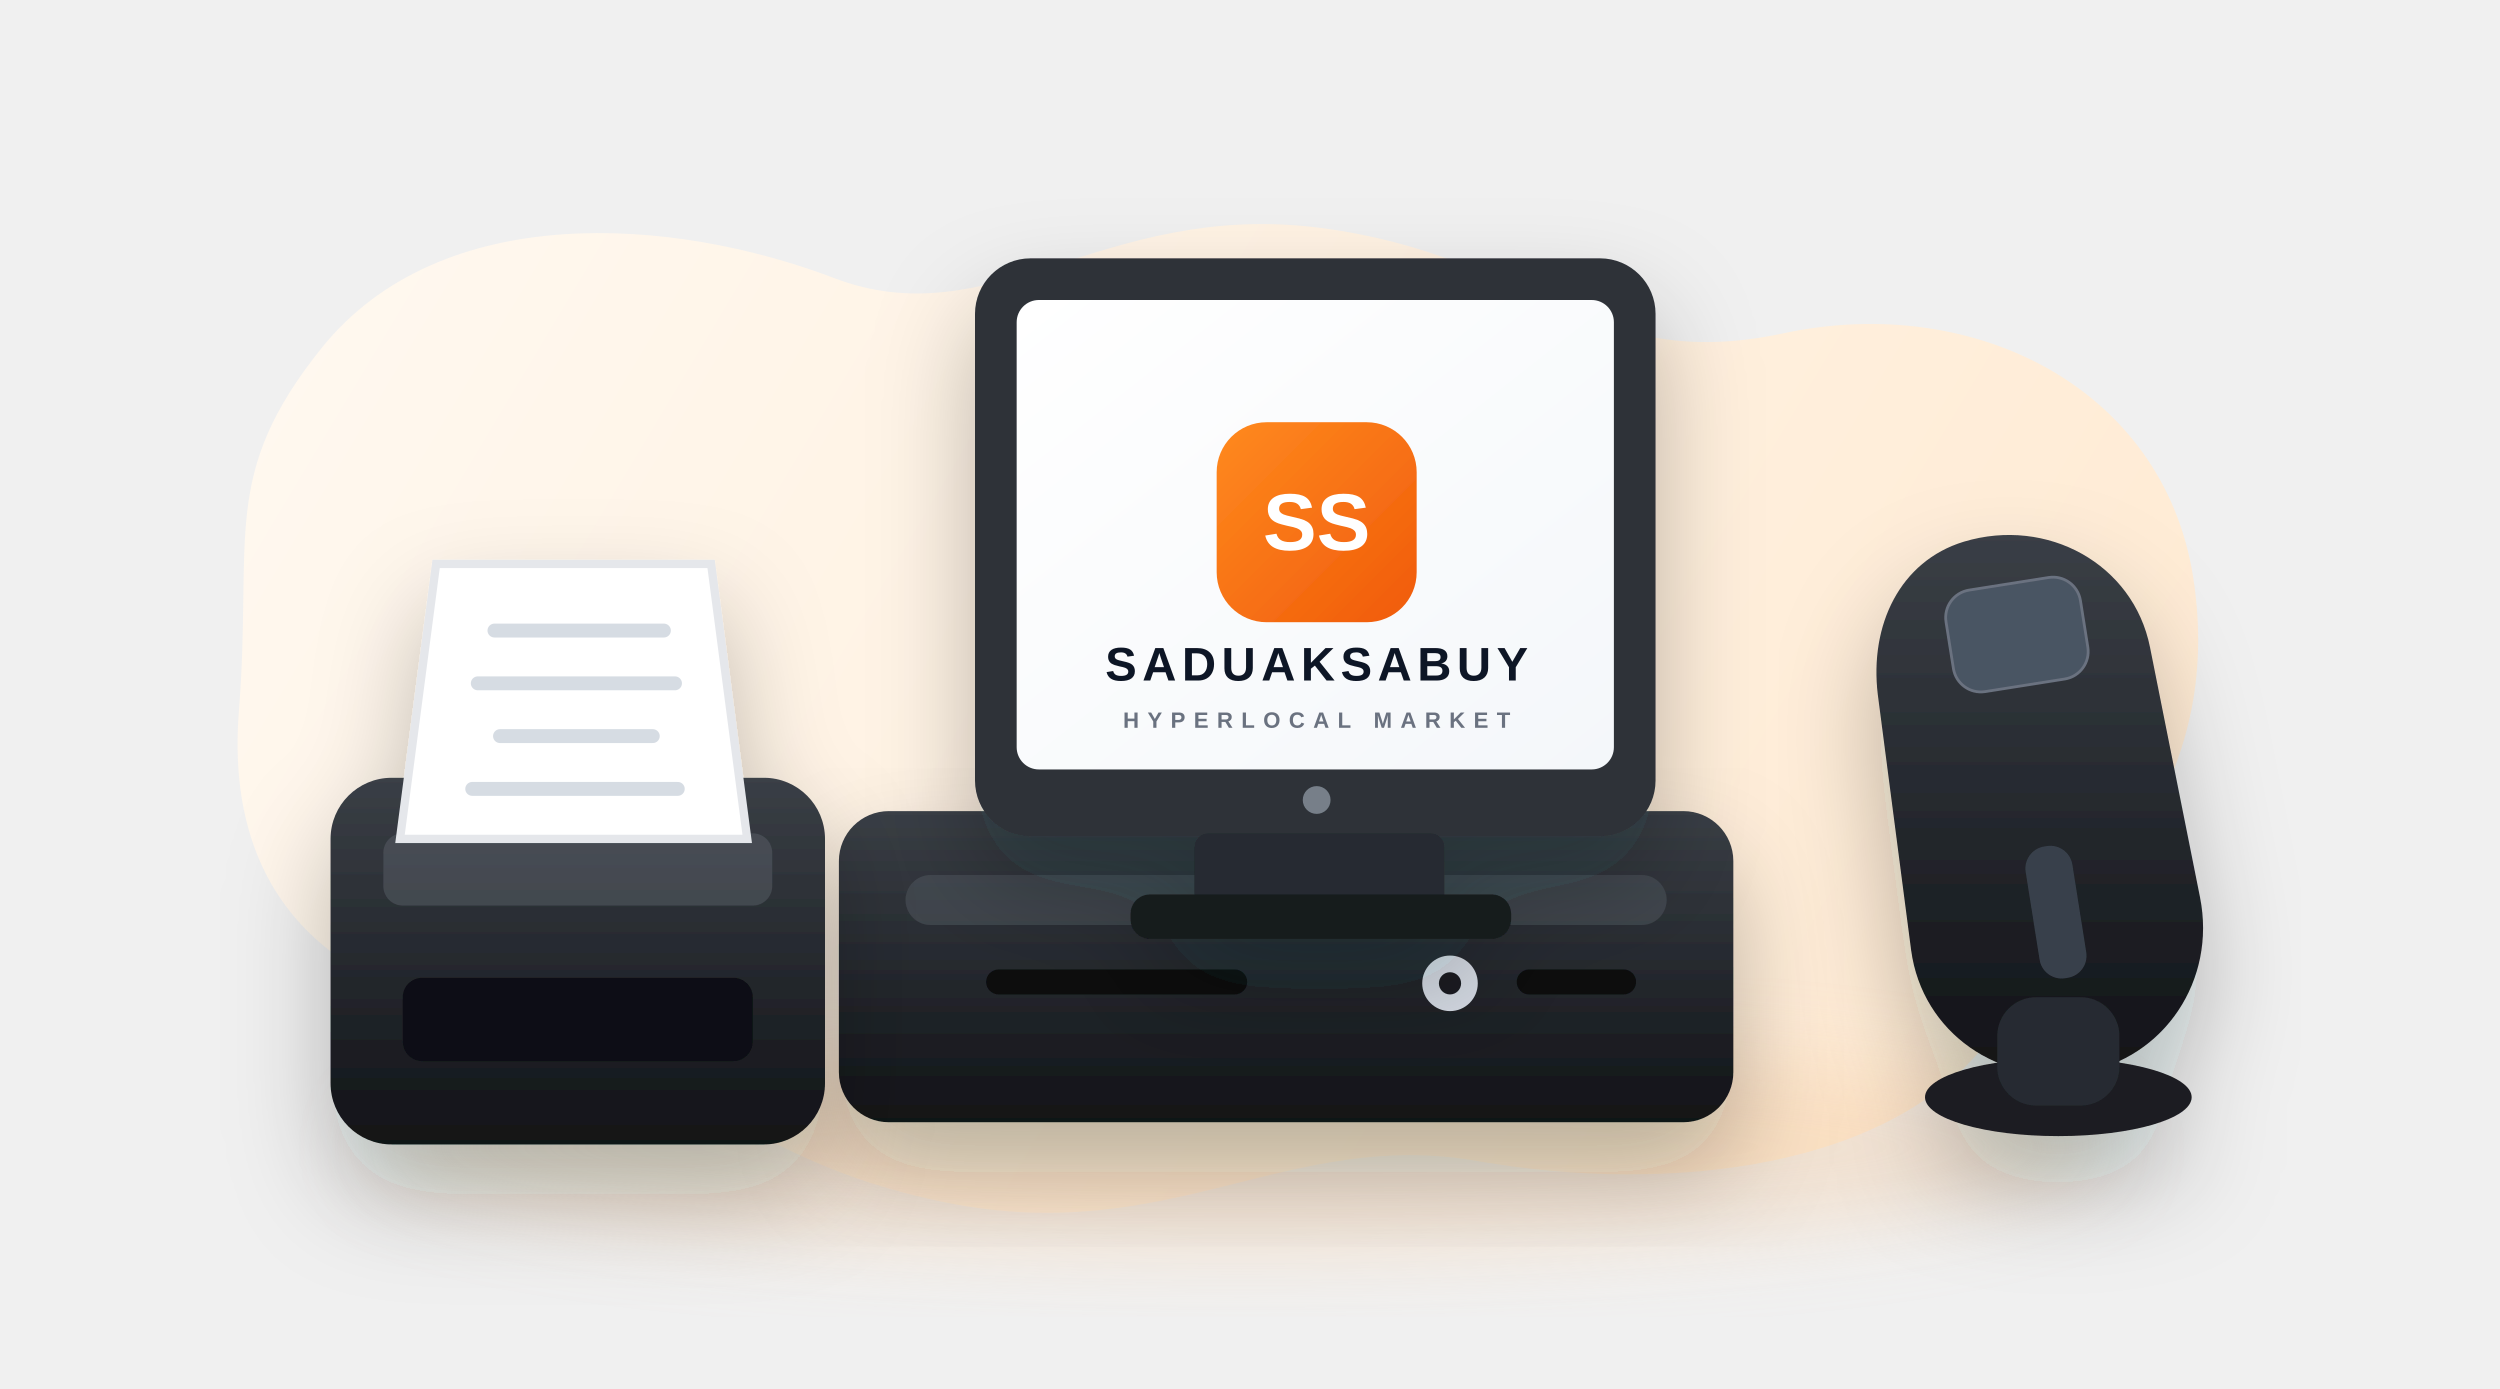
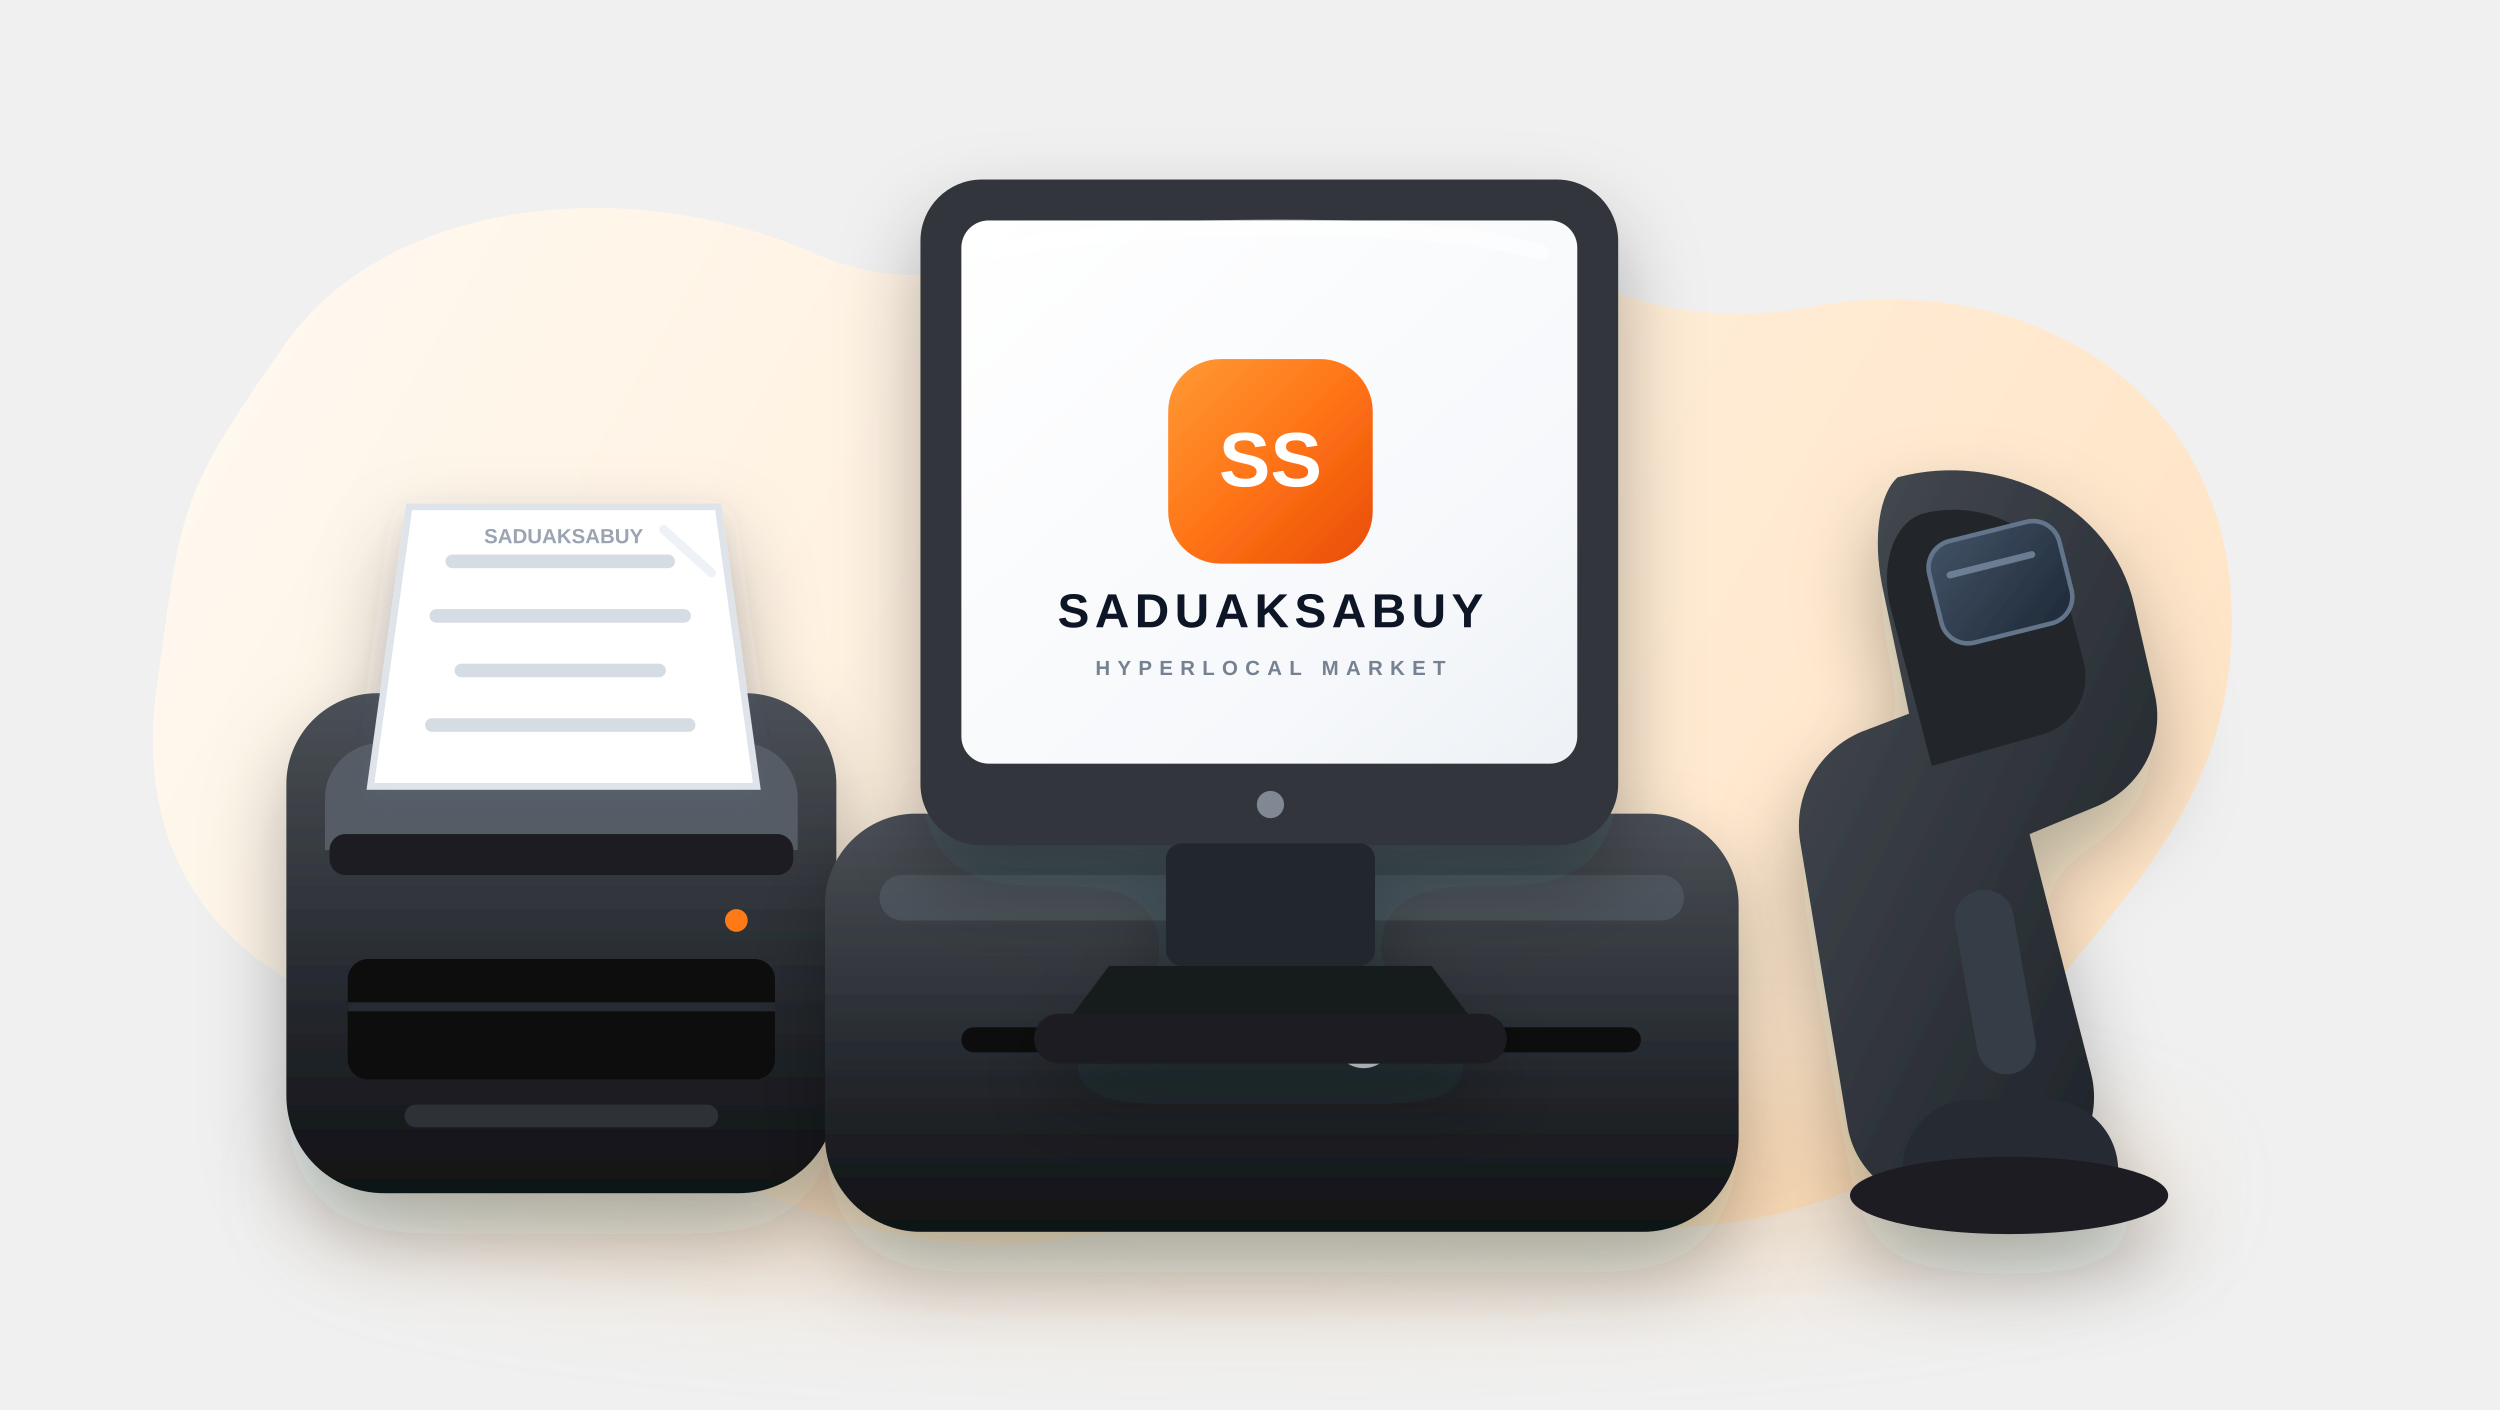
- <svg xmlns="http://www.w3.org/2000/svg" width="900" height="500" viewBox="0 0 900 500" fill="none">
+ <svg xmlns="http://www.w3.org/2000/svg" width="1100" height="620" viewBox="0 0 1100 620" fill="none">
  <defs>
-     <linearGradient id="bg" x1="96" y1="46" x2="782" y2="456" gradientUnits="userSpaceOnUse">
-       <stop stop-color="#FFF9F1" />
-       <stop offset="1" stop-color="#FFE9D0" />
+     <linearGradient id="blob" x1="140" y1="90" x2="920" y2="540" gradientUnits="userSpaceOnUse">
+       <stop stop-color="#FFF8EF" />
+       <stop offset="0.52" stop-color="#FFEED9" />
+       <stop offset="1" stop-color="#FFE3C4" />
    </linearGradient>
-     <linearGradient id="dark" x1="0" y1="0" x2="0" y2="1">
-       <stop stop-color="#3A3F46" />
-       <stop offset="1" stop-color="#111317" />
+     <linearGradient id="metal" x1="0" y1="0" x2="0" y2="1">
+       <stop stop-color="#4B5057" />
+       <stop offset="0.5" stop-color="#2B2F35" />
+       <stop offset="1" stop-color="#101215" />
+     </linearGradient>
+     <linearGradient id="metalSoft" x1="0" y1="0" x2="1" y2="1">
+       <stop stop-color="#474D55" />
+       <stop offset="1" stop-color="#1B1F24" />
    </linearGradient>
    <linearGradient id="screen" x1="0" y1="0" x2="1" y2="1">
      <stop stop-color="#FFFFFF" />
-       <stop offset="1" stop-color="#F4F7FA" />
+       <stop offset="0.72" stop-color="#F6F8FB" />
+       <stop offset="1" stop-color="#EDF1F5" />
    </linearGradient>
    <linearGradient id="orange" x1="0" y1="0" x2="1" y2="1">
-       <stop stop-color="#FF8A1F" />
-       <stop offset="1" stop-color="#F05A0A" />
+       <stop stop-color="#FF9A35" />
+       <stop offset="0.5" stop-color="#FF7417" />
+       <stop offset="1" stop-color="#E94B05" />
    </linearGradient>
-     <filter id="shadow" x="-30%" y="-30%" width="160%" height="170%">
-       <feDropShadow dx="0" dy="18" stdDeviation="18" flood-color="#0F172A" flood-opacity="0.26" />
+     <linearGradient id="glass" x1="0" y1="0" x2="1" y2="1">
+       <stop stop-color="#425266" />
+       <stop offset="1" stop-color="#1E2937" />
+     </linearGradient>
+     <filter id="objectShadow" x="-35%" y="-35%" width="170%" height="190%">
+       <feDropShadow dx="0" dy="18" stdDeviation="18" flood-color="#0F172A" flood-opacity="0.30" />
    </filter>
-     <filter id="soft" x="-30%" y="-30%" width="160%" height="160%">
-       <feGaussianBlur stdDeviation="14" />
+     <filter id="softShadow" x="-40%" y="-40%" width="180%" height="180%">
+       <feGaussianBlur stdDeviation="22" />
+     </filter>
+     <filter id="paperShadow" x="-40%" y="-40%" width="180%" height="180%">
+       <feDropShadow dx="0" dy="5" stdDeviation="5" flood-color="#64748B" flood-opacity="0.18" />
    </filter>
  </defs>
-   <path d="M116 125C159 72 242 78 300 100C357 122 397 72 475 82C553 92 572 135 642 120C712 105 781 141 790 211C800 285 752 325 717 373C682 421 601 430 532 418C464 406 421 449 341 433C261 417 242 376 179 366C116 356 81 320 86 256C91 193 79 171 116 125Z" fill="url(#bg)" />
-   <ellipse cx="447" cy="413" rx="313" ry="38" fill="#F3CDA7" opacity="0.42" filter="url(#soft)" />
-   <g filter="url(#shadow)">
-     <rect x="302" y="292" width="322" height="112" rx="18" fill="url(#dark)" />
-     <rect x="326" y="315" width="274" height="18" rx="9" fill="#535A64" opacity="0.48" />
-     <rect x="355" y="349" width="94" height="9" rx="4.5" fill="#0B0D10" />
-     <circle cx="522" cy="354" r="10" fill="#D8DEE7" />
-     <circle cx="522" cy="354" r="4" fill="#1B1F24" />
-     <rect x="546" y="349" width="43" height="9" rx="4.5" fill="#0B0D10" />
+   <path d="M125 152C173 84 282 78 357 111C430 143 478 88 575 91C672 94 706 152 797 135C888 118 982 168 982 273C982 365 919 404 873 476C826 548 710 551 626 528C541 505 493 566 389 542C285 518 263 469 181 451C100 434 58 380 69 302C80 223 78 219 125 152Z" fill="url(#blob)" />
+   <ellipse cx="548" cy="522" rx="410" ry="52" fill="#EFC28E" opacity="0.34" filter="url(#softShadow)" />
+   <g filter="url(#objectShadow)">
+     <path d="M126 345C126 323 144 305 166 305H328C350 305 368 323 368 345V482C368 506 349 525 325 525H169C145 525 126 506 126 482V345Z" fill="url(#metal)" />
+     <path d="M143 351C143 338 154 327 167 327H327C340 327 351 338 351 351V374H143V351Z" fill="#555C65" />
+     <rect x="145" y="367" width="204" height="18" rx="7" fill="#1A1D21" />
+     <rect x="153" y="422" width="188" height="53" rx="9" fill="#090B0D" />
+     <path d="M153 443H341" stroke="#252A30" stroke-width="4" />
+     <rect x="178" y="486" width="138" height="10" rx="5" fill="#343A42" opacity="0.75" />
+     <circle cx="324" cy="405" r="5" fill="#FF7A18" />
+     <path d="M180 223H316L333 346H163L180 223Z" fill="#FFFFFF" stroke="#DFE4EA" stroke-width="3" filter="url(#paperShadow)" />
+     <path d="M199 247H294" stroke="#D5DCE4" stroke-width="6" stroke-linecap="round" />
+     <path d="M192 271H301" stroke="#D5DCE4" stroke-width="6" stroke-linecap="round" />
+     <path d="M203 295H290" stroke="#D5DCE4" stroke-width="6" stroke-linecap="round" />
+     <path d="M190 319H303" stroke="#D5DCE4" stroke-width="6" stroke-linecap="round" />
+     <path d="M292 233L313 252" stroke="#EEF2F6" stroke-width="4" stroke-linecap="round" />
+     <text x="248" y="239" text-anchor="middle" font-family="Arial, sans-serif" font-size="9" font-weight="700" fill="#9AA4B2">SADUAKSABUY</text>
  </g>
-   <g filter="url(#shadow)">
-     <rect x="351" y="93" width="245" height="208" rx="20" fill="#2E3339" />
-     <rect x="366" y="108" width="215" height="169" rx="8" fill="url(#screen)" />
-     <circle cx="474" cy="288" r="5" fill="#777F89" />
-     <rect x="430" y="300" width="90" height="27" rx="5" fill="#252A30" />
-     <rect x="407" y="322" width="137" height="16" rx="7" fill="#171A1F" />
-     <rect x="438" y="152" width="72" height="72" rx="18" fill="url(#orange)" />
-     <text x="474" y="198" text-anchor="middle" font-family="Arial, sans-serif" font-size="29" font-weight="700" fill="white">SS</text>
-     <text x="474" y="245" text-anchor="middle" font-family="Arial, sans-serif" font-size="17" font-weight="800" letter-spacing="2" fill="#111827">SADUAKSABUY</text>
-     <text x="474" y="262" text-anchor="middle" font-family="Arial, sans-serif" font-size="8" font-weight="700" letter-spacing="3" fill="#6B7280">HYPERLOCAL MARKET</text>
+   <g filter="url(#objectShadow)">
+     <path d="M363 398C363 376 381 358 403 358H725C747 358 765 376 765 398V500C765 523 746 542 723 542H405C382 542 363 523 363 500V398Z" fill="url(#metal)" />
+     <rect x="387" y="385" width="354" height="20" rx="10" fill="#5A626C" opacity="0.52" />
+     <rect x="423" y="452" width="132" height="11" rx="5.5" fill="#090B0D" />
+     <rect x="646" y="452" width="76" height="11" rx="5.5" fill="#090B0D" />
+     <circle cx="600" cy="457" r="13" fill="#D7DCE3" />
+     <circle cx="600" cy="457" r="5" fill="#1B1F24" />
+     <path d="M385 493H741" stroke="#1E2329" stroke-width="3" opacity="0.7" />
  </g>
-   <g filter="url(#shadow)">
-     <rect x="119" y="280" width="178" height="132" rx="22" fill="url(#dark)" />
-     <rect x="138" y="300" width="140" height="26" rx="7" fill="#555C65" opacity="0.55" />
-     <rect x="145" y="352" width="126" height="30" rx="7" fill="#0D0F12" />
-     <path d="M157 203H256L269 302H144L157 203Z" fill="#FFFFFF" stroke="#E5E7EB" stroke-width="3" />
-     <path d="M178 227H239" stroke="#D6DCE3" stroke-width="5" stroke-linecap="round" />
-     <path d="M172 246H243" stroke="#D6DCE3" stroke-width="5" stroke-linecap="round" />
-     <path d="M180 265H235" stroke="#D6DCE3" stroke-width="5" stroke-linecap="round" />
-     <path d="M170 284H244" stroke="#D6DCE3" stroke-width="5" stroke-linecap="round" />
+   <g filter="url(#objectShadow)">
+     <rect x="405" y="79" width="307" height="293" rx="27" fill="#30353B" />
+     <rect x="423" y="97" width="271" height="239" rx="12" fill="url(#screen)" />
+     <path d="M438 111C478 98 629 95 678 111" stroke="#FFFFFF" stroke-width="7" stroke-linecap="round" opacity="0.5" />
+     <rect x="514" y="158" width="90" height="90" rx="23" fill="url(#orange)" />
+     <text x="559" y="214" text-anchor="middle" font-family="Arial, sans-serif" font-size="34" font-weight="700" fill="white">SS</text>
+     <text x="559" y="276" text-anchor="middle" font-family="Arial, sans-serif" font-size="21" font-weight="800" letter-spacing="2.4" fill="#111827">SADUAKSABUY</text>
+     <text x="559" y="297" text-anchor="middle" font-family="Arial, sans-serif" font-size="9" font-weight="700" letter-spacing="3.2" fill="#768191">HYPERLOCAL MARKET</text>
+     <circle cx="559" cy="354" r="6" fill="#7F8893" />
+     <rect x="513" y="371" width="92" height="54" rx="7" fill="#24282D" />
+     <path d="M488 425H630L648 449H470L488 425Z" fill="#171A1E" />
+     <rect x="455" y="446" width="208" height="22" rx="11" fill="#1A1D21" />
  </g>
-   <g filter="url(#shadow)">
-     <path d="M707 195C737 186 768 203 774 233L792 323C798 353 779 381 750 386C720 391 692 372 688 342L676 250C673 225 684 202 707 195Z" fill="url(#dark)" />
-     <rect x="699" y="214" width="49" height="37" rx="10" transform="rotate(-9 699 214)" fill="#4A5563" stroke="#6B7280" />
-     <rect x="728" y="306" width="17" height="48" rx="8" transform="rotate(-9 728 306)" fill="#39414C" />
-     <ellipse cx="741" cy="395" rx="48" ry="14" fill="#1B1E23" />
-     <rect x="719" y="359" width="44" height="39" rx="14" fill="#262B31" />
+   <g filter="url(#objectShadow)">
+     <path d="M835 210C880 198 929 222 939 266L948 305C953 326 942 347 922 355L893 367L920 472C926 495 912 519 888 524L863 529C840 534 817 519 813 496L792 370C789 350 800 330 819 322L840 314L828 257C824 236 827 217 835 210Z" fill="url(#metalSoft)" />
+     <path d="M846 226C873 219 903 234 909 261L917 292C920 306 912 319 899 323L850 337L832 268C827 249 833 230 846 226Z" fill="#20252B" />
+     <rect x="846" y="241" width="59" height="46" rx="12" transform="rotate(-14 846 241)" fill="url(#glass)" stroke="#64748B" stroke-width="2" />
+     <path d="M858 253L894 244" stroke="#7F91A8" stroke-width="3" stroke-linecap="round" opacity="0.75" />
+     <rect x="858" y="394" width="26" height="82" rx="13" transform="rotate(-10 858 394)" fill="#363D47" />
+     <path d="M837 515C837 498 850 484 867 484H901C918 484 932 498 932 515V523H837V515Z" fill="#262B31" />
+     <ellipse cx="884" cy="526" rx="70" ry="17" fill="#1A1D21" />
  </g>
</svg>
